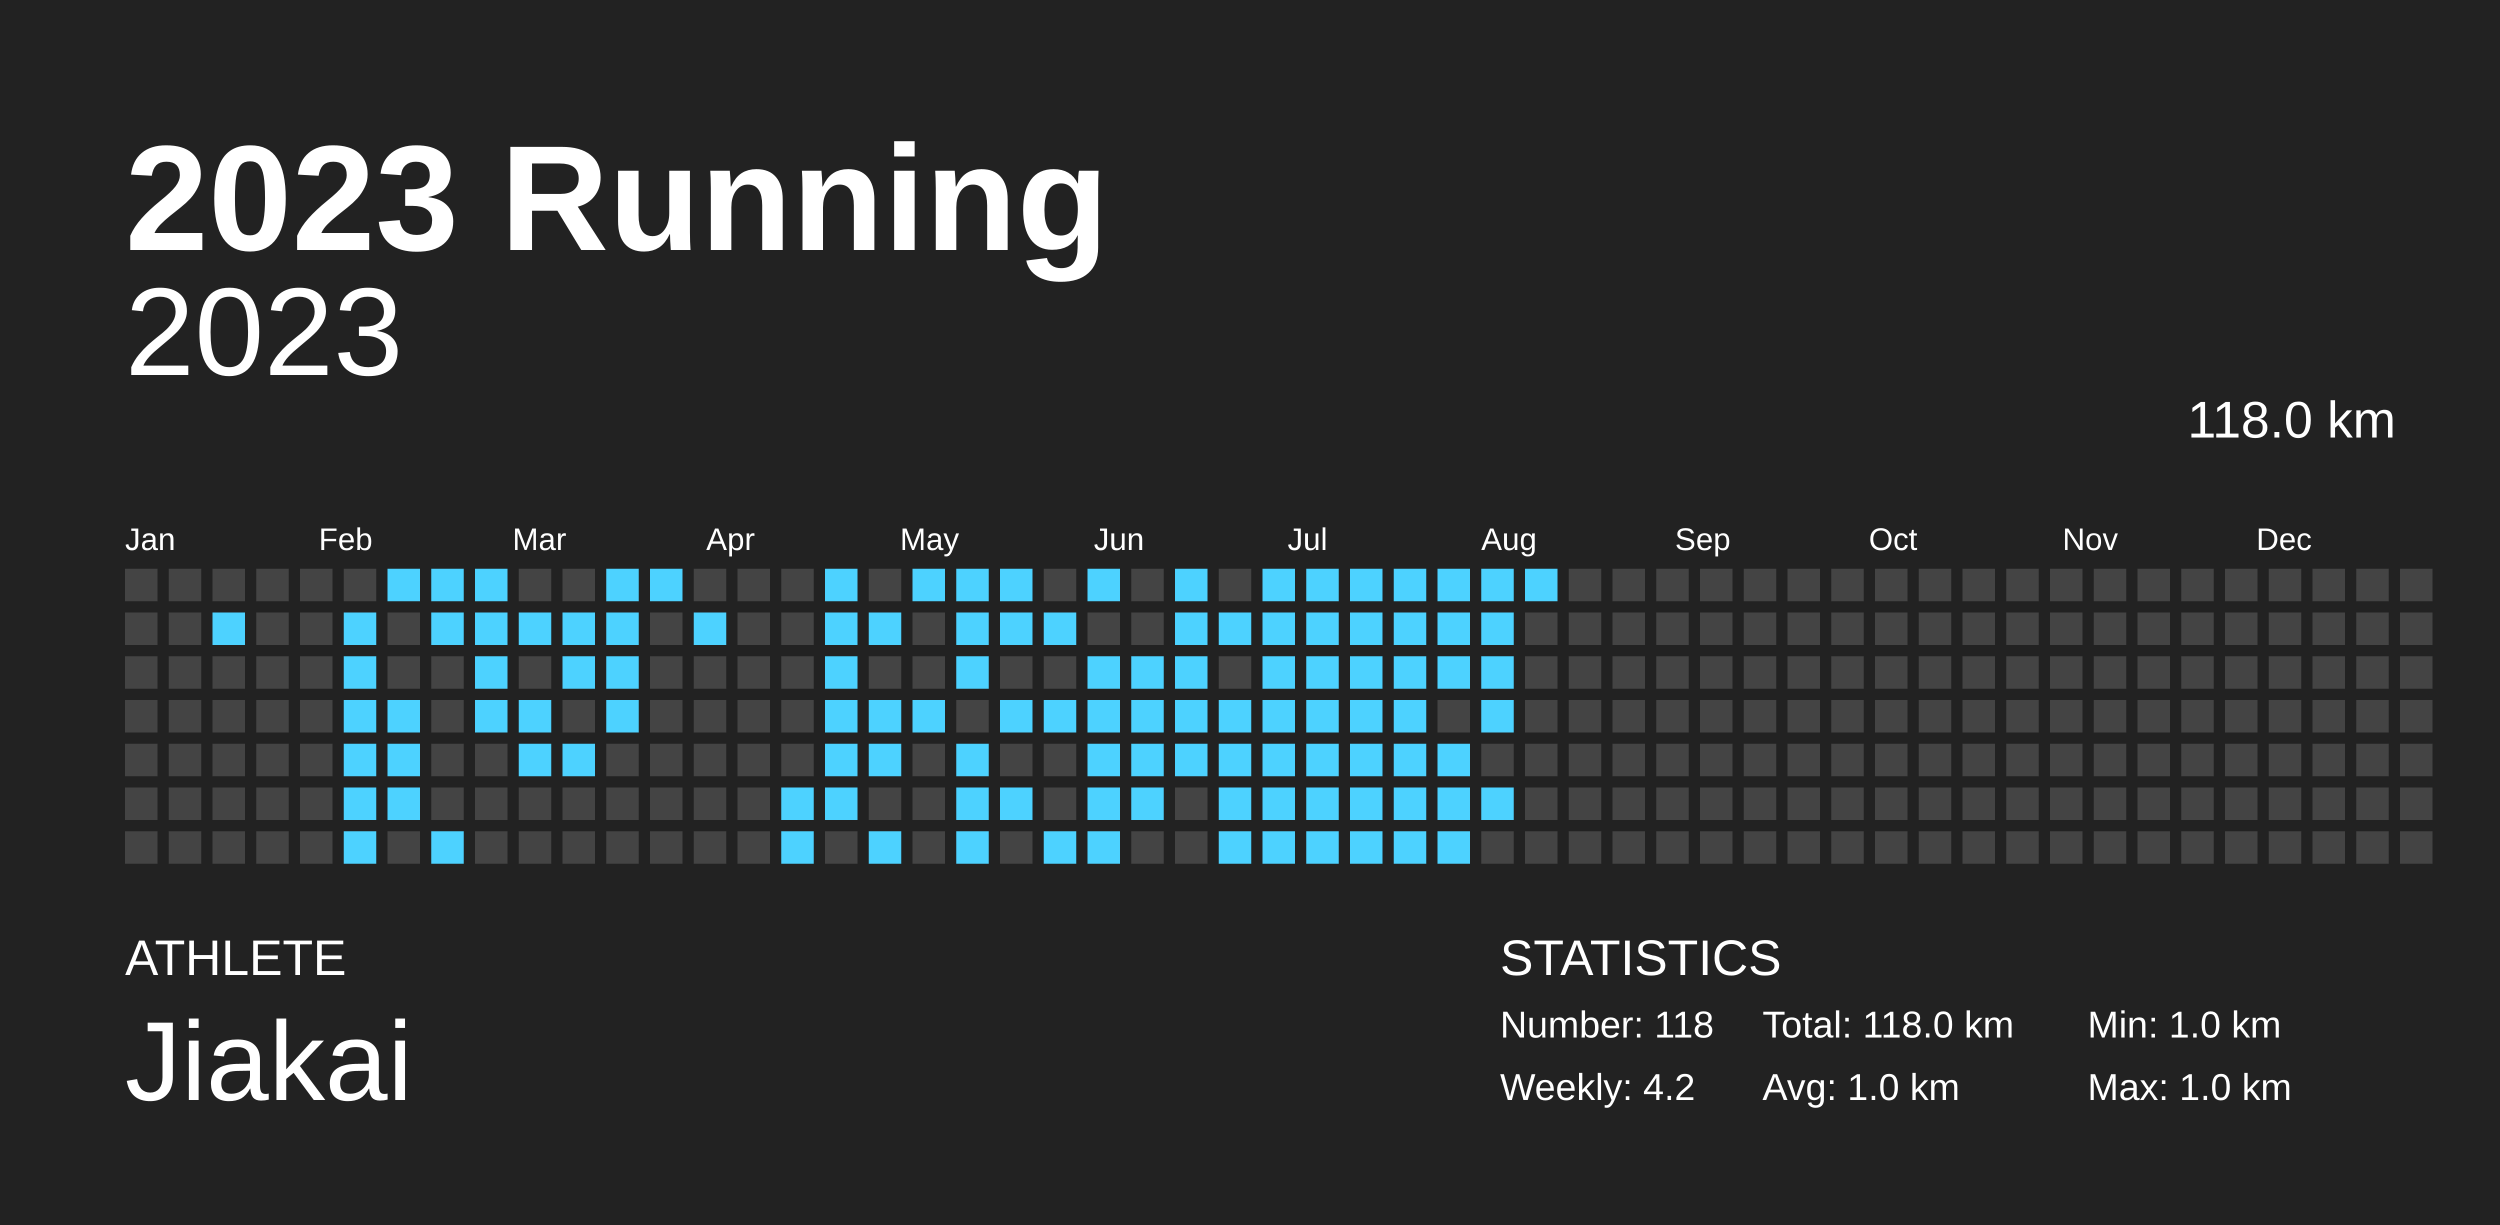
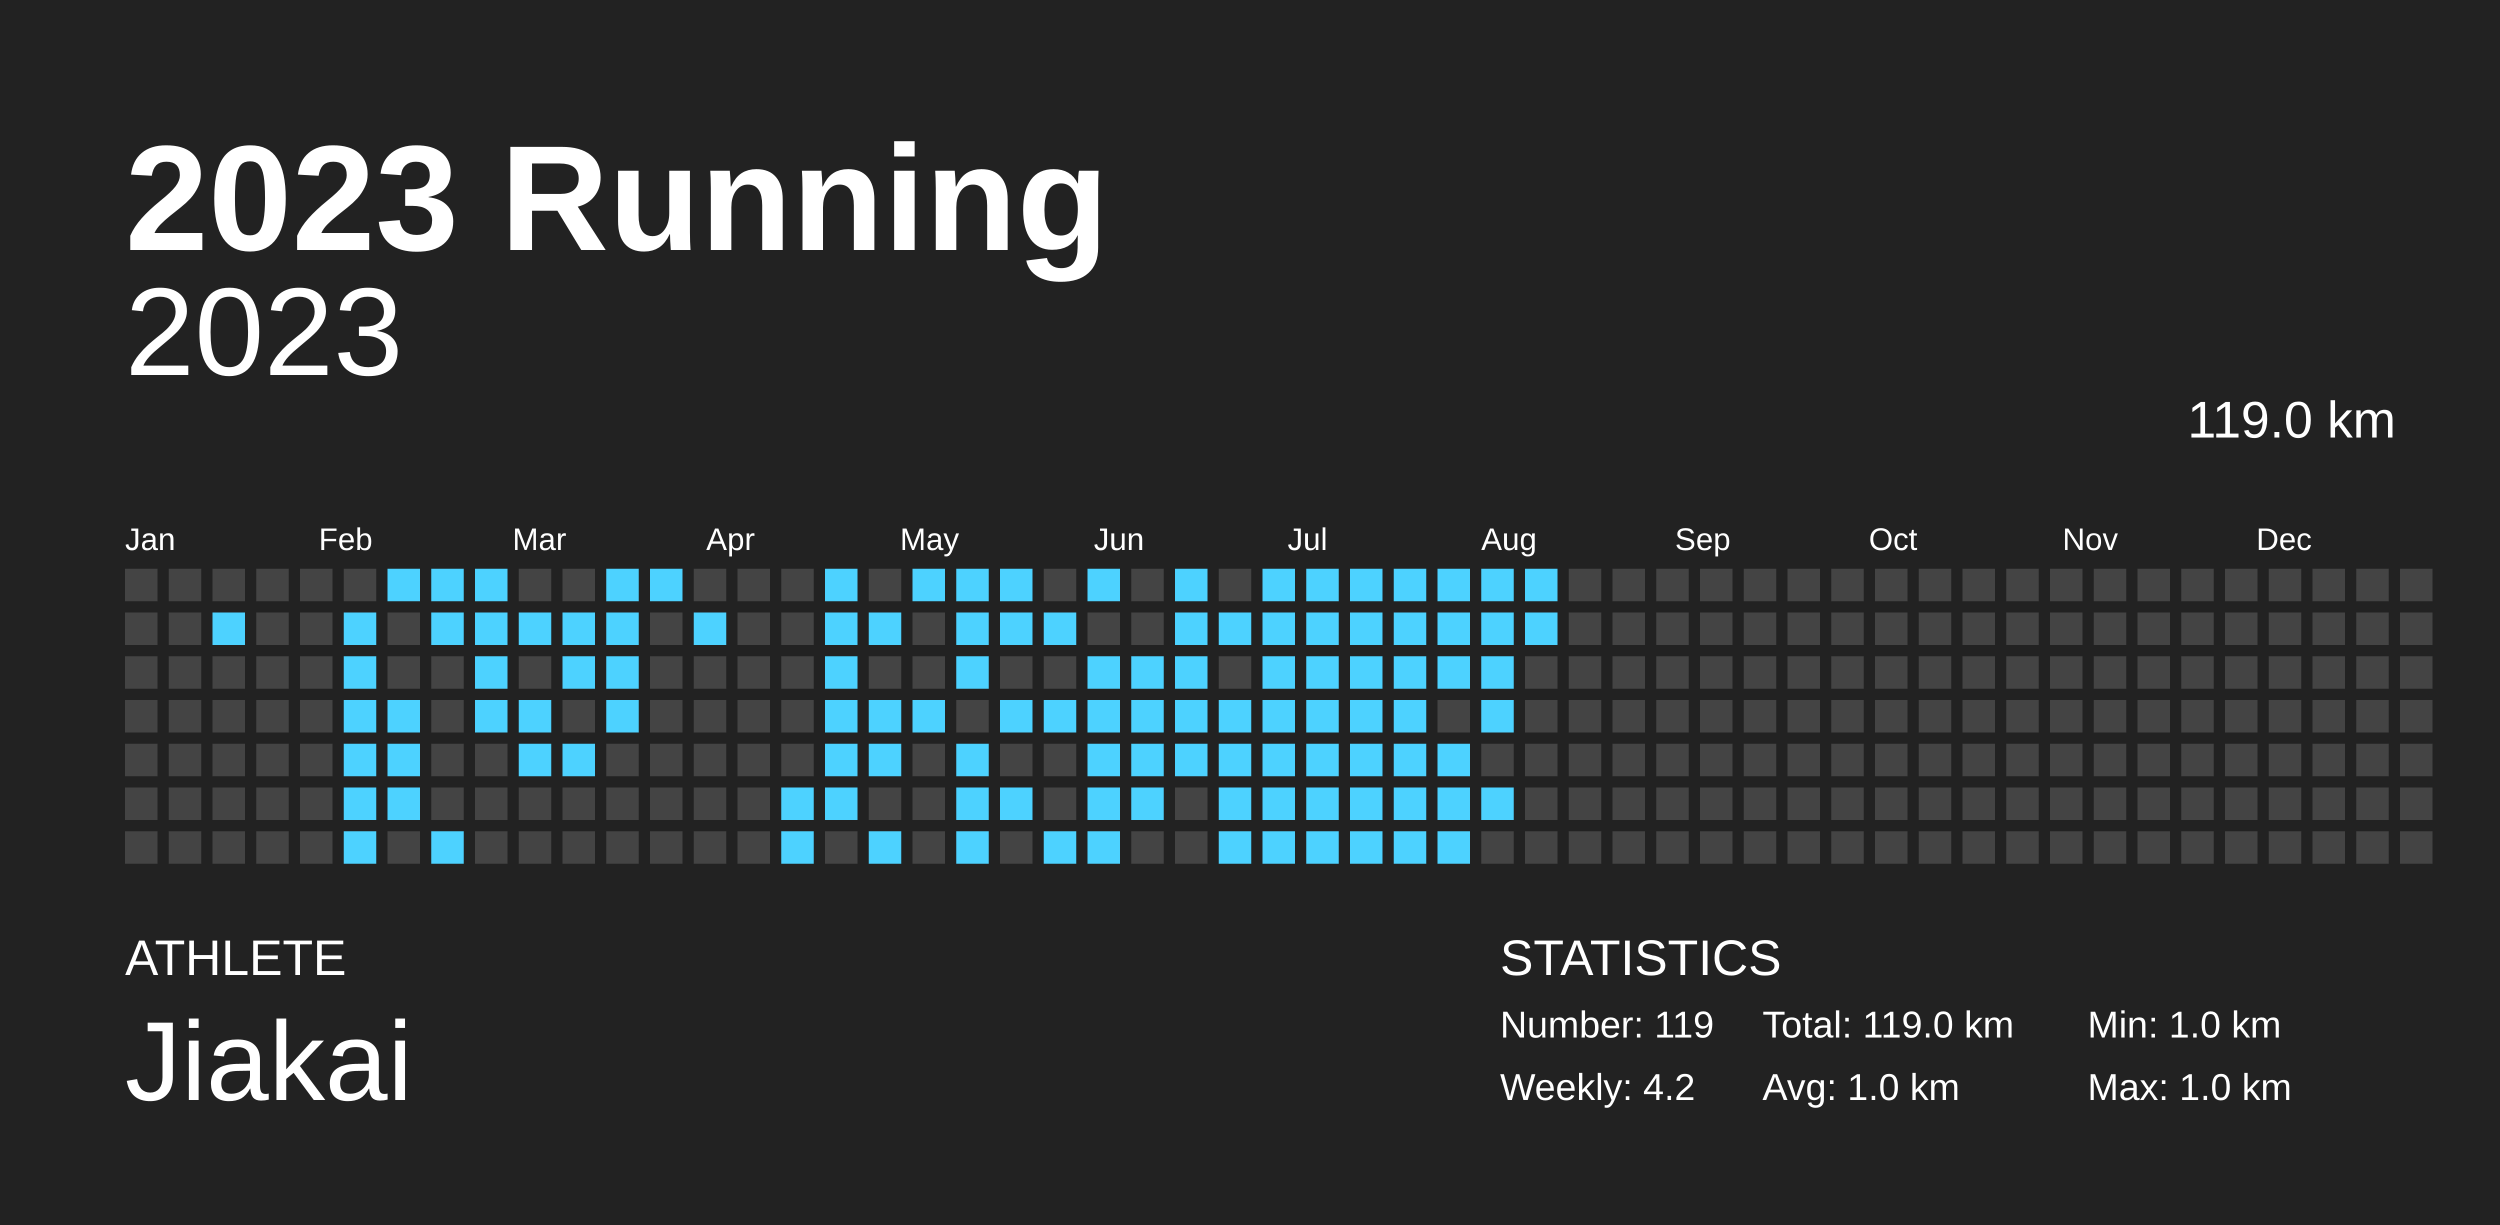
<svg xmlns="http://www.w3.org/2000/svg" baseProfile="full" height="98mm" version="1.1" viewBox="0,0,200,98" width="200mm">
  <defs />
  <rect fill="#222222" height="98" width="200" x="0" y="0" />
  <text fill="#FFFFFF" style="font-size:12px; font-family:Arial; font-weight:bold;" x="10" y="20">2023 Running</text>
  <text fill="#FFFFFF" style="font-size:4px; font-family:Arial" x="10" y="78">ATHLETE</text>
  <text fill="#FFFFFF" style="font-size:9px; font-family:Arial" x="10" y="88">Jiakai</text>
  <text fill="#FFFFFF" style="font-size:4px; font-family:Arial" x="120" y="78">STATISTICS</text>
-   <text fill="#FFFFFF" style="font-size:3px; font-family:Arial" x="120" y="83">Number: 118</text>
+   <text fill="#FFFFFF" style="font-size:3px; font-family:Arial" x="120" y="83">Number: 119</text>
  <text fill="#FFFFFF" style="font-size:3px; font-family:Arial" x="120" y="88">Weekly: 4.2</text>
-   <text fill="#FFFFFF" style="font-size:3px; font-family:Arial" x="141" y="83">Total: 118.0 km</text>
+   <text fill="#FFFFFF" style="font-size:3px; font-family:Arial" x="141" y="83">Total: 119.0 km</text>
  <text fill="#FFFFFF" style="font-size:3px; font-family:Arial" x="141" y="88">Avg: 1.0 km</text>
  <text fill="#FFFFFF" style="font-size:3px; font-family:Arial" x="167" y="83">Min: 1.0 km</text>
  <text fill="#FFFFFF" style="font-size:3px; font-family:Arial" x="167" y="88">Max: 1.0 km</text>
  <text alignment-baseline="hanging" fill="#FFFFFF" style="font-size:10.0px; font-family:Arial;" x="10" y="30">2023</text>
-   <text alignment-baseline="hanging" fill="#FFFFFF" style="font-size:4.125px; font-family:Arial;" x="175" y="35">118.0 km</text>
+   <text alignment-baseline="hanging" fill="#FFFFFF" style="font-size:4.125px; font-family:Arial;" x="175" y="35">119.0 km</text>
  <text fill="#FFFFFF" style="font-size:2.5px; font-family:Arial" x="10.0" y="44">Jan</text>
  <text fill="#FFFFFF" style="font-size:2.5px; font-family:Arial" x="25.5" y="44">Feb</text>
  <text fill="#FFFFFF" style="font-size:2.5px; font-family:Arial" x="41.0" y="44">Mar</text>
  <text fill="#FFFFFF" style="font-size:2.5px; font-family:Arial" x="56.5" y="44">Apr</text>
  <text fill="#FFFFFF" style="font-size:2.5px; font-family:Arial" x="72.0" y="44">May</text>
  <text fill="#FFFFFF" style="font-size:2.5px; font-family:Arial" x="87.5" y="44">Jun</text>
  <text fill="#FFFFFF" style="font-size:2.5px; font-family:Arial" x="103.0" y="44">Jul</text>
  <text fill="#FFFFFF" style="font-size:2.5px; font-family:Arial" x="118.5" y="44">Aug</text>
  <text fill="#FFFFFF" style="font-size:2.5px; font-family:Arial" x="134.0" y="44">Sep</text>
  <text fill="#FFFFFF" style="font-size:2.5px; font-family:Arial" x="149.5" y="44">Oct</text>
  <text fill="#FFFFFF" style="font-size:2.5px; font-family:Arial" x="165.0" y="44">Nov</text>
  <text fill="#FFFFFF" style="font-size:2.5px; font-family:Arial" x="180.5" y="44">Dec</text>
  <rect fill="#444444" height="2.6" width="2.6" x="10.0" y="45.5" />
  <rect fill="#444444" height="2.6" width="2.6" x="10.0" y="49.0" />
  <rect fill="#444444" height="2.6" width="2.6" x="10.0" y="52.5" />
  <rect fill="#444444" height="2.6" width="2.6" x="10.0" y="56.0" />
  <rect fill="#444444" height="2.6" width="2.6" x="10.0" y="59.5" />
  <rect fill="#444444" height="2.6" width="2.6" x="10.0" y="63.0" />
  <rect fill="#444444" height="2.6" width="2.6" x="10.0" y="66.5" />
  <rect fill="#444444" height="2.6" width="2.6" x="13.5" y="45.5" />
  <rect fill="#444444" height="2.6" width="2.6" x="13.5" y="49.0" />
  <rect fill="#444444" height="2.6" width="2.6" x="13.5" y="52.5" />
  <rect fill="#444444" height="2.6" width="2.6" x="13.5" y="56.0" />
  <rect fill="#444444" height="2.6" width="2.6" x="13.5" y="59.5" />
  <rect fill="#444444" height="2.6" width="2.6" x="13.5" y="63.0" />
  <rect fill="#444444" height="2.6" width="2.6" x="13.5" y="66.5" />
  <rect fill="#444444" height="2.6" width="2.6" x="17.0" y="45.5" />
  <rect fill="#4dd2ff" height="2.6" width="2.6" x="17.0" y="49.0" />
  <rect fill="#444444" height="2.6" width="2.6" x="17.0" y="52.5" />
  <rect fill="#444444" height="2.6" width="2.6" x="17.0" y="56.0" />
  <rect fill="#444444" height="2.6" width="2.6" x="17.0" y="59.5" />
  <rect fill="#444444" height="2.6" width="2.6" x="17.0" y="63.0" />
  <rect fill="#444444" height="2.6" width="2.6" x="17.0" y="66.5" />
  <rect fill="#444444" height="2.6" width="2.6" x="20.5" y="45.5" />
  <rect fill="#444444" height="2.6" width="2.6" x="20.5" y="49.0" />
  <rect fill="#444444" height="2.6" width="2.6" x="20.5" y="52.5" />
  <rect fill="#444444" height="2.6" width="2.6" x="20.5" y="56.0" />
  <rect fill="#444444" height="2.6" width="2.6" x="20.5" y="59.5" />
  <rect fill="#444444" height="2.6" width="2.6" x="20.5" y="63.0" />
  <rect fill="#444444" height="2.6" width="2.6" x="20.5" y="66.5" />
  <rect fill="#444444" height="2.6" width="2.6" x="24.0" y="45.5" />
  <rect fill="#444444" height="2.6" width="2.6" x="24.0" y="49.0" />
  <rect fill="#444444" height="2.6" width="2.6" x="24.0" y="52.5" />
  <rect fill="#444444" height="2.6" width="2.6" x="24.0" y="56.0" />
  <rect fill="#444444" height="2.6" width="2.6" x="24.0" y="59.5" />
  <rect fill="#444444" height="2.6" width="2.6" x="24.0" y="63.0" />
  <rect fill="#444444" height="2.6" width="2.6" x="24.0" y="66.5" />
  <rect fill="#444444" height="2.6" width="2.6" x="27.5" y="45.5" />
  <rect fill="#4dd2ff" height="2.6" width="2.6" x="27.5" y="49.0" />
  <rect fill="#4dd2ff" height="2.6" width="2.6" x="27.5" y="52.5" />
  <rect fill="#4dd2ff" height="2.6" width="2.6" x="27.5" y="56.0" />
  <rect fill="#4dd2ff" height="2.6" width="2.6" x="27.5" y="59.5" />
  <rect fill="#4dd2ff" height="2.6" width="2.6" x="27.5" y="63.0" />
  <rect fill="#4dd2ff" height="2.6" width="2.6" x="27.5" y="66.5" />
  <rect fill="#4dd2ff" height="2.6" width="2.6" x="31.0" y="45.5" />
  <rect fill="#444444" height="2.6" width="2.6" x="31.0" y="49.0" />
  <rect fill="#444444" height="2.6" width="2.6" x="31.0" y="52.5" />
  <rect fill="#4dd2ff" height="2.6" width="2.6" x="31.0" y="56.0" />
  <rect fill="#4dd2ff" height="2.6" width="2.6" x="31.0" y="59.5" />
  <rect fill="#4dd2ff" height="2.6" width="2.6" x="31.0" y="63.0" />
  <rect fill="#444444" height="2.6" width="2.6" x="31.0" y="66.5" />
  <rect fill="#4dd2ff" height="2.6" width="2.6" x="34.5" y="45.5" />
  <rect fill="#4dd2ff" height="2.6" width="2.6" x="34.5" y="49.0" />
  <rect fill="#444444" height="2.6" width="2.6" x="34.5" y="52.5" />
  <rect fill="#444444" height="2.6" width="2.6" x="34.5" y="56.0" />
  <rect fill="#444444" height="2.6" width="2.6" x="34.5" y="59.5" />
  <rect fill="#444444" height="2.6" width="2.6" x="34.5" y="63.0" />
  <rect fill="#4dd2ff" height="2.6" width="2.6" x="34.5" y="66.5" />
  <rect fill="#4dd2ff" height="2.6" width="2.6" x="38.0" y="45.5" />
  <rect fill="#4dd2ff" height="2.6" width="2.6" x="38.0" y="49.0" />
  <rect fill="#4dd2ff" height="2.6" width="2.6" x="38.0" y="52.5" />
  <rect fill="#4dd2ff" height="2.6" width="2.6" x="38.0" y="56.0" />
  <rect fill="#444444" height="2.6" width="2.6" x="38.0" y="59.5" />
  <rect fill="#444444" height="2.6" width="2.6" x="38.0" y="63.0" />
  <rect fill="#444444" height="2.6" width="2.6" x="38.0" y="66.5" />
  <rect fill="#444444" height="2.6" width="2.6" x="41.5" y="45.5" />
  <rect fill="#4dd2ff" height="2.6" width="2.6" x="41.5" y="49.0" />
  <rect fill="#444444" height="2.6" width="2.6" x="41.5" y="52.5" />
  <rect fill="#4dd2ff" height="2.6" width="2.6" x="41.5" y="56.0" />
  <rect fill="#4dd2ff" height="2.6" width="2.6" x="41.5" y="59.5" />
  <rect fill="#444444" height="2.6" width="2.6" x="41.5" y="63.0" />
  <rect fill="#444444" height="2.6" width="2.6" x="41.5" y="66.5" />
  <rect fill="#444444" height="2.6" width="2.6" x="45.0" y="45.5" />
  <rect fill="#4dd2ff" height="2.6" width="2.6" x="45.0" y="49.0" />
  <rect fill="#4dd2ff" height="2.6" width="2.6" x="45.0" y="52.5" />
  <rect fill="#444444" height="2.6" width="2.6" x="45.0" y="56.0" />
  <rect fill="#4dd2ff" height="2.6" width="2.6" x="45.0" y="59.5" />
  <rect fill="#444444" height="2.6" width="2.6" x="45.0" y="63.0" />
  <rect fill="#444444" height="2.6" width="2.6" x="45.0" y="66.5" />
  <rect fill="#4dd2ff" height="2.6" width="2.6" x="48.5" y="45.5" />
  <rect fill="#4dd2ff" height="2.6" width="2.6" x="48.5" y="49.0" />
  <rect fill="#4dd2ff" height="2.6" width="2.6" x="48.5" y="52.5" />
  <rect fill="#4dd2ff" height="2.6" width="2.6" x="48.5" y="56.0" />
  <rect fill="#444444" height="2.6" width="2.6" x="48.5" y="59.5" />
  <rect fill="#444444" height="2.6" width="2.6" x="48.5" y="63.0" />
  <rect fill="#444444" height="2.6" width="2.6" x="48.5" y="66.5" />
  <rect fill="#4dd2ff" height="2.6" width="2.6" x="52.0" y="45.5" />
  <rect fill="#444444" height="2.6" width="2.6" x="52.0" y="49.0" />
  <rect fill="#444444" height="2.6" width="2.6" x="52.0" y="52.5" />
  <rect fill="#444444" height="2.6" width="2.6" x="52.0" y="56.0" />
  <rect fill="#444444" height="2.6" width="2.6" x="52.0" y="59.5" />
  <rect fill="#444444" height="2.6" width="2.6" x="52.0" y="63.0" />
  <rect fill="#444444" height="2.6" width="2.6" x="52.0" y="66.5" />
  <rect fill="#444444" height="2.6" width="2.6" x="55.5" y="45.5" />
  <rect fill="#4dd2ff" height="2.6" width="2.6" x="55.5" y="49.0" />
  <rect fill="#444444" height="2.6" width="2.6" x="55.5" y="52.5" />
  <rect fill="#444444" height="2.6" width="2.6" x="55.5" y="56.0" />
  <rect fill="#444444" height="2.6" width="2.6" x="55.5" y="59.5" />
  <rect fill="#444444" height="2.6" width="2.6" x="55.5" y="63.0" />
  <rect fill="#444444" height="2.6" width="2.6" x="55.5" y="66.5" />
  <rect fill="#444444" height="2.6" width="2.6" x="59.0" y="45.5" />
  <rect fill="#444444" height="2.6" width="2.6" x="59.0" y="49.0" />
  <rect fill="#444444" height="2.6" width="2.6" x="59.0" y="52.5" />
  <rect fill="#444444" height="2.6" width="2.6" x="59.0" y="56.0" />
  <rect fill="#444444" height="2.6" width="2.6" x="59.0" y="59.5" />
  <rect fill="#444444" height="2.6" width="2.6" x="59.0" y="63.0" />
  <rect fill="#444444" height="2.6" width="2.6" x="59.0" y="66.5" />
  <rect fill="#444444" height="2.6" width="2.6" x="62.5" y="45.5" />
  <rect fill="#444444" height="2.6" width="2.6" x="62.5" y="49.0" />
  <rect fill="#444444" height="2.6" width="2.6" x="62.5" y="52.5" />
  <rect fill="#444444" height="2.6" width="2.6" x="62.5" y="56.0" />
  <rect fill="#444444" height="2.6" width="2.6" x="62.5" y="59.5" />
  <rect fill="#4dd2ff" height="2.6" width="2.6" x="62.5" y="63.0" />
  <rect fill="#4dd2ff" height="2.6" width="2.6" x="62.5" y="66.5" />
  <rect fill="#4dd2ff" height="2.6" width="2.6" x="66.0" y="45.5" />
  <rect fill="#4dd2ff" height="2.6" width="2.6" x="66.0" y="49.0" />
  <rect fill="#4dd2ff" height="2.6" width="2.6" x="66.0" y="52.5" />
  <rect fill="#4dd2ff" height="2.6" width="2.6" x="66.0" y="56.0" />
  <rect fill="#4dd2ff" height="2.6" width="2.6" x="66.0" y="59.5" />
  <rect fill="#4dd2ff" height="2.6" width="2.6" x="66.0" y="63.0" />
  <rect fill="#444444" height="2.6" width="2.6" x="66.0" y="66.5" />
  <rect fill="#444444" height="2.6" width="2.6" x="69.5" y="45.5" />
  <rect fill="#4dd2ff" height="2.6" width="2.6" x="69.5" y="49.0" />
  <rect fill="#444444" height="2.6" width="2.6" x="69.5" y="52.5" />
  <rect fill="#4dd2ff" height="2.6" width="2.6" x="69.5" y="56.0" />
  <rect fill="#4dd2ff" height="2.6" width="2.6" x="69.5" y="59.5" />
  <rect fill="#444444" height="2.6" width="2.6" x="69.5" y="63.0" />
  <rect fill="#4dd2ff" height="2.6" width="2.6" x="69.5" y="66.5" />
  <rect fill="#4dd2ff" height="2.6" width="2.6" x="73.0" y="45.5" />
  <rect fill="#444444" height="2.6" width="2.6" x="73.0" y="49.0" />
  <rect fill="#444444" height="2.6" width="2.6" x="73.0" y="52.5" />
  <rect fill="#4dd2ff" height="2.6" width="2.6" x="73.0" y="56.0" />
  <rect fill="#444444" height="2.6" width="2.6" x="73.0" y="59.5" />
  <rect fill="#444444" height="2.6" width="2.6" x="73.0" y="63.0" />
  <rect fill="#444444" height="2.6" width="2.6" x="73.0" y="66.5" />
  <rect fill="#4dd2ff" height="2.6" width="2.6" x="76.5" y="45.5" />
  <rect fill="#4dd2ff" height="2.6" width="2.6" x="76.5" y="49.0" />
  <rect fill="#4dd2ff" height="2.6" width="2.6" x="76.5" y="52.5" />
  <rect fill="#444444" height="2.6" width="2.6" x="76.5" y="56.0" />
  <rect fill="#4dd2ff" height="2.6" width="2.6" x="76.5" y="59.5" />
  <rect fill="#4dd2ff" height="2.6" width="2.6" x="76.5" y="63.0" />
  <rect fill="#4dd2ff" height="2.6" width="2.6" x="76.5" y="66.5" />
  <rect fill="#4dd2ff" height="2.6" width="2.6" x="80.0" y="45.5" />
  <rect fill="#4dd2ff" height="2.6" width="2.6" x="80.0" y="49.0" />
  <rect fill="#444444" height="2.6" width="2.6" x="80.0" y="52.5" />
  <rect fill="#4dd2ff" height="2.6" width="2.6" x="80.0" y="56.0" />
  <rect fill="#444444" height="2.6" width="2.6" x="80.0" y="59.5" />
  <rect fill="#4dd2ff" height="2.6" width="2.6" x="80.0" y="63.0" />
  <rect fill="#444444" height="2.6" width="2.6" x="80.0" y="66.5" />
  <rect fill="#444444" height="2.6" width="2.6" x="83.5" y="45.5" />
  <rect fill="#4dd2ff" height="2.6" width="2.6" x="83.5" y="49.0" />
  <rect fill="#444444" height="2.6" width="2.6" x="83.5" y="52.5" />
  <rect fill="#4dd2ff" height="2.6" width="2.6" x="83.5" y="56.0" />
  <rect fill="#444444" height="2.6" width="2.6" x="83.5" y="59.5" />
  <rect fill="#444444" height="2.6" width="2.6" x="83.5" y="63.0" />
  <rect fill="#4dd2ff" height="2.6" width="2.6" x="83.5" y="66.5" />
  <rect fill="#4dd2ff" height="2.6" width="2.6" x="87.0" y="45.5" />
  <rect fill="#444444" height="2.6" width="2.6" x="87.0" y="49.0" />
  <rect fill="#4dd2ff" height="2.6" width="2.6" x="87.0" y="52.5" />
  <rect fill="#4dd2ff" height="2.6" width="2.6" x="87.0" y="56.0" />
  <rect fill="#4dd2ff" height="2.6" width="2.6" x="87.0" y="59.5" />
  <rect fill="#4dd2ff" height="2.6" width="2.6" x="87.0" y="63.0" />
  <rect fill="#4dd2ff" height="2.6" width="2.6" x="87.0" y="66.5" />
  <rect fill="#444444" height="2.6" width="2.6" x="90.5" y="45.5" />
  <rect fill="#444444" height="2.6" width="2.6" x="90.5" y="49.0" />
  <rect fill="#4dd2ff" height="2.6" width="2.6" x="90.5" y="52.5" />
  <rect fill="#4dd2ff" height="2.6" width="2.6" x="90.5" y="56.0" />
  <rect fill="#4dd2ff" height="2.6" width="2.6" x="90.5" y="59.5" />
  <rect fill="#4dd2ff" height="2.6" width="2.6" x="90.5" y="63.0" />
  <rect fill="#444444" height="2.6" width="2.6" x="90.5" y="66.5" />
  <rect fill="#4dd2ff" height="2.6" width="2.6" x="94.0" y="45.5" />
  <rect fill="#4dd2ff" height="2.6" width="2.6" x="94.0" y="49.0" />
  <rect fill="#4dd2ff" height="2.6" width="2.6" x="94.0" y="52.5" />
  <rect fill="#4dd2ff" height="2.6" width="2.6" x="94.0" y="56.0" />
  <rect fill="#4dd2ff" height="2.6" width="2.6" x="94.0" y="59.5" />
  <rect fill="#444444" height="2.6" width="2.6" x="94.0" y="63.0" />
  <rect fill="#444444" height="2.6" width="2.6" x="94.0" y="66.5" />
  <rect fill="#444444" height="2.6" width="2.6" x="97.5" y="45.5" />
  <rect fill="#4dd2ff" height="2.6" width="2.6" x="97.5" y="49.0" />
  <rect fill="#444444" height="2.6" width="2.6" x="97.5" y="52.5" />
  <rect fill="#4dd2ff" height="2.6" width="2.6" x="97.5" y="56.0" />
  <rect fill="#4dd2ff" height="2.6" width="2.6" x="97.5" y="59.5" />
  <rect fill="#4dd2ff" height="2.6" width="2.6" x="97.5" y="63.0" />
  <rect fill="#4dd2ff" height="2.6" width="2.6" x="97.5" y="66.5" />
  <rect fill="#4dd2ff" height="2.6" width="2.6" x="101.0" y="45.5" />
  <rect fill="#4dd2ff" height="2.6" width="2.6" x="101.0" y="49.0" />
  <rect fill="#4dd2ff" height="2.6" width="2.6" x="101.0" y="52.5" />
  <rect fill="#4dd2ff" height="2.6" width="2.6" x="101.0" y="56.0" />
  <rect fill="#4dd2ff" height="2.6" width="2.6" x="101.0" y="59.5" />
  <rect fill="#4dd2ff" height="2.6" width="2.6" x="101.0" y="63.0" />
  <rect fill="#4dd2ff" height="2.6" width="2.6" x="101.0" y="66.5" />
  <rect fill="#4dd2ff" height="2.6" width="2.6" x="104.5" y="45.5" />
  <rect fill="#4dd2ff" height="2.6" width="2.6" x="104.5" y="49.0" />
  <rect fill="#4dd2ff" height="2.6" width="2.6" x="104.5" y="52.5" />
  <rect fill="#4dd2ff" height="2.6" width="2.6" x="104.5" y="56.0" />
  <rect fill="#4dd2ff" height="2.6" width="2.6" x="104.5" y="59.5" />
  <rect fill="#4dd2ff" height="2.6" width="2.6" x="104.5" y="63.0" />
  <rect fill="#4dd2ff" height="2.6" width="2.6" x="104.5" y="66.5" />
  <rect fill="#4dd2ff" height="2.6" width="2.6" x="108.0" y="45.5" />
  <rect fill="#4dd2ff" height="2.6" width="2.6" x="108.0" y="49.0" />
  <rect fill="#4dd2ff" height="2.6" width="2.6" x="108.0" y="52.5" />
  <rect fill="#4dd2ff" height="2.6" width="2.6" x="108.0" y="56.0" />
  <rect fill="#4dd2ff" height="2.6" width="2.6" x="108.0" y="59.5" />
  <rect fill="#4dd2ff" height="2.6" width="2.6" x="108.0" y="63.0" />
  <rect fill="#4dd2ff" height="2.6" width="2.6" x="108.0" y="66.5" />
  <rect fill="#4dd2ff" height="2.6" width="2.6" x="111.5" y="45.5" />
  <rect fill="#4dd2ff" height="2.6" width="2.6" x="111.5" y="49.0" />
  <rect fill="#4dd2ff" height="2.6" width="2.6" x="111.5" y="52.5" />
  <rect fill="#4dd2ff" height="2.6" width="2.6" x="111.5" y="56.0" />
  <rect fill="#4dd2ff" height="2.6" width="2.6" x="111.5" y="59.5" />
  <rect fill="#4dd2ff" height="2.6" width="2.6" x="111.5" y="63.0" />
  <rect fill="#4dd2ff" height="2.6" width="2.6" x="111.5" y="66.5" />
  <rect fill="#4dd2ff" height="2.6" width="2.6" x="115.0" y="45.5" />
  <rect fill="#4dd2ff" height="2.6" width="2.6" x="115.0" y="49.0" />
  <rect fill="#4dd2ff" height="2.6" width="2.6" x="115.0" y="52.5" />
  <rect fill="#444444" height="2.6" width="2.6" x="115.0" y="56.0" />
  <rect fill="#4dd2ff" height="2.6" width="2.6" x="115.0" y="59.5" />
  <rect fill="#4dd2ff" height="2.6" width="2.6" x="115.0" y="63.0" />
  <rect fill="#4dd2ff" height="2.6" width="2.6" x="115.0" y="66.5" />
  <rect fill="#4dd2ff" height="2.6" width="2.6" x="118.5" y="45.5" />
  <rect fill="#4dd2ff" height="2.6" width="2.6" x="118.5" y="49.0" />
  <rect fill="#4dd2ff" height="2.6" width="2.6" x="118.5" y="52.5" />
  <rect fill="#4dd2ff" height="2.6" width="2.6" x="118.5" y="56.0" />
  <rect fill="#444444" height="2.6" width="2.6" x="118.5" y="59.5" />
  <rect fill="#4dd2ff" height="2.6" width="2.6" x="118.5" y="63.0" />
  <rect fill="#444444" height="2.6" width="2.6" x="118.5" y="66.5" />
  <rect fill="#4dd2ff" height="2.6" width="2.6" x="122.0" y="45.5" />
-   <rect fill="#444444" height="2.6" width="2.6" x="122.0" y="49.0" />
+   <rect fill="#4dd2ff" height="2.6" width="2.6" x="122.0" y="49.0" />
  <rect fill="#444444" height="2.6" width="2.6" x="122.0" y="52.5" />
  <rect fill="#444444" height="2.6" width="2.6" x="122.0" y="56.0" />
  <rect fill="#444444" height="2.6" width="2.6" x="122.0" y="59.5" />
  <rect fill="#444444" height="2.6" width="2.6" x="122.0" y="63.0" />
  <rect fill="#444444" height="2.6" width="2.6" x="122.0" y="66.5" />
  <rect fill="#444444" height="2.6" width="2.6" x="125.5" y="45.5" />
  <rect fill="#444444" height="2.6" width="2.6" x="125.5" y="49.0" />
  <rect fill="#444444" height="2.6" width="2.6" x="125.5" y="52.5" />
  <rect fill="#444444" height="2.6" width="2.6" x="125.5" y="56.0" />
  <rect fill="#444444" height="2.6" width="2.6" x="125.5" y="59.5" />
  <rect fill="#444444" height="2.6" width="2.6" x="125.5" y="63.0" />
  <rect fill="#444444" height="2.6" width="2.6" x="125.5" y="66.5" />
  <rect fill="#444444" height="2.6" width="2.6" x="129.0" y="45.5" />
  <rect fill="#444444" height="2.6" width="2.6" x="129.0" y="49.0" />
  <rect fill="#444444" height="2.6" width="2.6" x="129.0" y="52.5" />
  <rect fill="#444444" height="2.6" width="2.6" x="129.0" y="56.0" />
  <rect fill="#444444" height="2.6" width="2.6" x="129.0" y="59.5" />
  <rect fill="#444444" height="2.6" width="2.6" x="129.0" y="63.0" />
  <rect fill="#444444" height="2.6" width="2.6" x="129.0" y="66.5" />
  <rect fill="#444444" height="2.6" width="2.6" x="132.5" y="45.5" />
  <rect fill="#444444" height="2.6" width="2.6" x="132.5" y="49.0" />
  <rect fill="#444444" height="2.6" width="2.6" x="132.5" y="52.5" />
  <rect fill="#444444" height="2.6" width="2.6" x="132.5" y="56.0" />
  <rect fill="#444444" height="2.6" width="2.6" x="132.5" y="59.5" />
  <rect fill="#444444" height="2.6" width="2.6" x="132.5" y="63.0" />
  <rect fill="#444444" height="2.6" width="2.6" x="132.5" y="66.5" />
  <rect fill="#444444" height="2.6" width="2.6" x="136.0" y="45.5" />
  <rect fill="#444444" height="2.6" width="2.6" x="136.0" y="49.0" />
  <rect fill="#444444" height="2.6" width="2.6" x="136.0" y="52.5" />
  <rect fill="#444444" height="2.6" width="2.6" x="136.0" y="56.0" />
  <rect fill="#444444" height="2.6" width="2.6" x="136.0" y="59.5" />
  <rect fill="#444444" height="2.6" width="2.6" x="136.0" y="63.0" />
  <rect fill="#444444" height="2.6" width="2.6" x="136.0" y="66.5" />
  <rect fill="#444444" height="2.6" width="2.6" x="139.5" y="45.5" />
  <rect fill="#444444" height="2.6" width="2.6" x="139.5" y="49.0" />
  <rect fill="#444444" height="2.6" width="2.6" x="139.5" y="52.5" />
  <rect fill="#444444" height="2.6" width="2.6" x="139.5" y="56.0" />
  <rect fill="#444444" height="2.6" width="2.6" x="139.5" y="59.5" />
  <rect fill="#444444" height="2.6" width="2.6" x="139.5" y="63.0" />
  <rect fill="#444444" height="2.6" width="2.6" x="139.5" y="66.5" />
  <rect fill="#444444" height="2.6" width="2.6" x="143.0" y="45.5" />
  <rect fill="#444444" height="2.6" width="2.6" x="143.0" y="49.0" />
  <rect fill="#444444" height="2.6" width="2.6" x="143.0" y="52.5" />
  <rect fill="#444444" height="2.6" width="2.6" x="143.0" y="56.0" />
  <rect fill="#444444" height="2.6" width="2.6" x="143.0" y="59.5" />
  <rect fill="#444444" height="2.6" width="2.6" x="143.0" y="63.0" />
  <rect fill="#444444" height="2.6" width="2.6" x="143.0" y="66.5" />
  <rect fill="#444444" height="2.6" width="2.6" x="146.5" y="45.5" />
  <rect fill="#444444" height="2.6" width="2.6" x="146.5" y="49.0" />
  <rect fill="#444444" height="2.6" width="2.6" x="146.5" y="52.5" />
  <rect fill="#444444" height="2.6" width="2.6" x="146.5" y="56.0" />
  <rect fill="#444444" height="2.6" width="2.6" x="146.5" y="59.5" />
  <rect fill="#444444" height="2.6" width="2.6" x="146.5" y="63.0" />
  <rect fill="#444444" height="2.6" width="2.6" x="146.5" y="66.5" />
  <rect fill="#444444" height="2.6" width="2.6" x="150.0" y="45.5" />
  <rect fill="#444444" height="2.6" width="2.6" x="150.0" y="49.0" />
  <rect fill="#444444" height="2.6" width="2.6" x="150.0" y="52.5" />
  <rect fill="#444444" height="2.6" width="2.6" x="150.0" y="56.0" />
  <rect fill="#444444" height="2.6" width="2.6" x="150.0" y="59.5" />
  <rect fill="#444444" height="2.6" width="2.6" x="150.0" y="63.0" />
  <rect fill="#444444" height="2.6" width="2.6" x="150.0" y="66.5" />
  <rect fill="#444444" height="2.6" width="2.6" x="153.5" y="45.5" />
  <rect fill="#444444" height="2.6" width="2.6" x="153.5" y="49.0" />
  <rect fill="#444444" height="2.6" width="2.6" x="153.5" y="52.5" />
  <rect fill="#444444" height="2.6" width="2.6" x="153.5" y="56.0" />
  <rect fill="#444444" height="2.6" width="2.6" x="153.5" y="59.5" />
  <rect fill="#444444" height="2.6" width="2.6" x="153.5" y="63.0" />
  <rect fill="#444444" height="2.6" width="2.6" x="153.5" y="66.5" />
  <rect fill="#444444" height="2.6" width="2.6" x="157.0" y="45.5" />
  <rect fill="#444444" height="2.6" width="2.6" x="157.0" y="49.0" />
  <rect fill="#444444" height="2.6" width="2.6" x="157.0" y="52.5" />
  <rect fill="#444444" height="2.6" width="2.6" x="157.0" y="56.0" />
  <rect fill="#444444" height="2.6" width="2.6" x="157.0" y="59.5" />
  <rect fill="#444444" height="2.6" width="2.6" x="157.0" y="63.0" />
  <rect fill="#444444" height="2.6" width="2.6" x="157.0" y="66.5" />
  <rect fill="#444444" height="2.6" width="2.6" x="160.5" y="45.5" />
  <rect fill="#444444" height="2.6" width="2.6" x="160.5" y="49.0" />
  <rect fill="#444444" height="2.6" width="2.6" x="160.5" y="52.5" />
  <rect fill="#444444" height="2.6" width="2.6" x="160.5" y="56.0" />
  <rect fill="#444444" height="2.6" width="2.6" x="160.5" y="59.5" />
  <rect fill="#444444" height="2.6" width="2.6" x="160.5" y="63.0" />
  <rect fill="#444444" height="2.6" width="2.6" x="160.5" y="66.5" />
  <rect fill="#444444" height="2.6" width="2.6" x="164.0" y="45.5" />
  <rect fill="#444444" height="2.6" width="2.6" x="164.0" y="49.0" />
  <rect fill="#444444" height="2.6" width="2.6" x="164.0" y="52.5" />
  <rect fill="#444444" height="2.6" width="2.6" x="164.0" y="56.0" />
  <rect fill="#444444" height="2.6" width="2.6" x="164.0" y="59.5" />
  <rect fill="#444444" height="2.6" width="2.6" x="164.0" y="63.0" />
  <rect fill="#444444" height="2.6" width="2.6" x="164.0" y="66.5" />
  <rect fill="#444444" height="2.6" width="2.6" x="167.5" y="45.5" />
  <rect fill="#444444" height="2.6" width="2.6" x="167.5" y="49.0" />
  <rect fill="#444444" height="2.6" width="2.6" x="167.5" y="52.5" />
  <rect fill="#444444" height="2.6" width="2.6" x="167.5" y="56.0" />
  <rect fill="#444444" height="2.6" width="2.6" x="167.5" y="59.5" />
  <rect fill="#444444" height="2.6" width="2.6" x="167.5" y="63.0" />
  <rect fill="#444444" height="2.6" width="2.6" x="167.5" y="66.5" />
  <rect fill="#444444" height="2.6" width="2.6" x="171.0" y="45.5" />
  <rect fill="#444444" height="2.6" width="2.6" x="171.0" y="49.0" />
  <rect fill="#444444" height="2.6" width="2.6" x="171.0" y="52.5" />
  <rect fill="#444444" height="2.6" width="2.6" x="171.0" y="56.0" />
  <rect fill="#444444" height="2.6" width="2.6" x="171.0" y="59.5" />
  <rect fill="#444444" height="2.6" width="2.6" x="171.0" y="63.0" />
  <rect fill="#444444" height="2.6" width="2.6" x="171.0" y="66.5" />
  <rect fill="#444444" height="2.6" width="2.6" x="174.5" y="45.5" />
  <rect fill="#444444" height="2.6" width="2.6" x="174.5" y="49.0" />
  <rect fill="#444444" height="2.6" width="2.6" x="174.5" y="52.5" />
  <rect fill="#444444" height="2.6" width="2.6" x="174.5" y="56.0" />
  <rect fill="#444444" height="2.6" width="2.6" x="174.5" y="59.5" />
  <rect fill="#444444" height="2.6" width="2.6" x="174.5" y="63.0" />
  <rect fill="#444444" height="2.6" width="2.6" x="174.5" y="66.5" />
  <rect fill="#444444" height="2.6" width="2.6" x="178.0" y="45.5" />
  <rect fill="#444444" height="2.6" width="2.6" x="178.0" y="49.0" />
  <rect fill="#444444" height="2.6" width="2.6" x="178.0" y="52.5" />
  <rect fill="#444444" height="2.6" width="2.6" x="178.0" y="56.0" />
  <rect fill="#444444" height="2.6" width="2.6" x="178.0" y="59.5" />
  <rect fill="#444444" height="2.6" width="2.6" x="178.0" y="63.0" />
  <rect fill="#444444" height="2.6" width="2.6" x="178.0" y="66.5" />
  <rect fill="#444444" height="2.6" width="2.6" x="181.5" y="45.5" />
  <rect fill="#444444" height="2.6" width="2.6" x="181.5" y="49.0" />
  <rect fill="#444444" height="2.6" width="2.6" x="181.5" y="52.5" />
  <rect fill="#444444" height="2.6" width="2.6" x="181.5" y="56.0" />
  <rect fill="#444444" height="2.6" width="2.6" x="181.5" y="59.5" />
  <rect fill="#444444" height="2.6" width="2.6" x="181.5" y="63.0" />
  <rect fill="#444444" height="2.6" width="2.6" x="181.5" y="66.5" />
  <rect fill="#444444" height="2.6" width="2.6" x="185.0" y="45.5" />
  <rect fill="#444444" height="2.6" width="2.6" x="185.0" y="49.0" />
  <rect fill="#444444" height="2.6" width="2.6" x="185.0" y="52.5" />
  <rect fill="#444444" height="2.6" width="2.6" x="185.0" y="56.0" />
  <rect fill="#444444" height="2.6" width="2.6" x="185.0" y="59.5" />
  <rect fill="#444444" height="2.6" width="2.6" x="185.0" y="63.0" />
  <rect fill="#444444" height="2.6" width="2.6" x="185.0" y="66.5" />
  <rect fill="#444444" height="2.6" width="2.6" x="188.5" y="45.5" />
  <rect fill="#444444" height="2.6" width="2.6" x="188.5" y="49.0" />
  <rect fill="#444444" height="2.6" width="2.6" x="188.5" y="52.5" />
  <rect fill="#444444" height="2.6" width="2.6" x="188.5" y="56.0" />
  <rect fill="#444444" height="2.6" width="2.6" x="188.5" y="59.5" />
  <rect fill="#444444" height="2.6" width="2.6" x="188.5" y="63.0" />
  <rect fill="#444444" height="2.6" width="2.6" x="188.5" y="66.5" />
  <rect fill="#444444" height="2.6" width="2.6" x="192.0" y="45.5" />
  <rect fill="#444444" height="2.6" width="2.6" x="192.0" y="49.0" />
  <rect fill="#444444" height="2.6" width="2.6" x="192.0" y="52.5" />
  <rect fill="#444444" height="2.6" width="2.6" x="192.0" y="56.0" />
  <rect fill="#444444" height="2.6" width="2.6" x="192.0" y="59.5" />
  <rect fill="#444444" height="2.6" width="2.6" x="192.0" y="63.0" />
  <rect fill="#444444" height="2.6" width="2.6" x="192.0" y="66.5" />
</svg>
